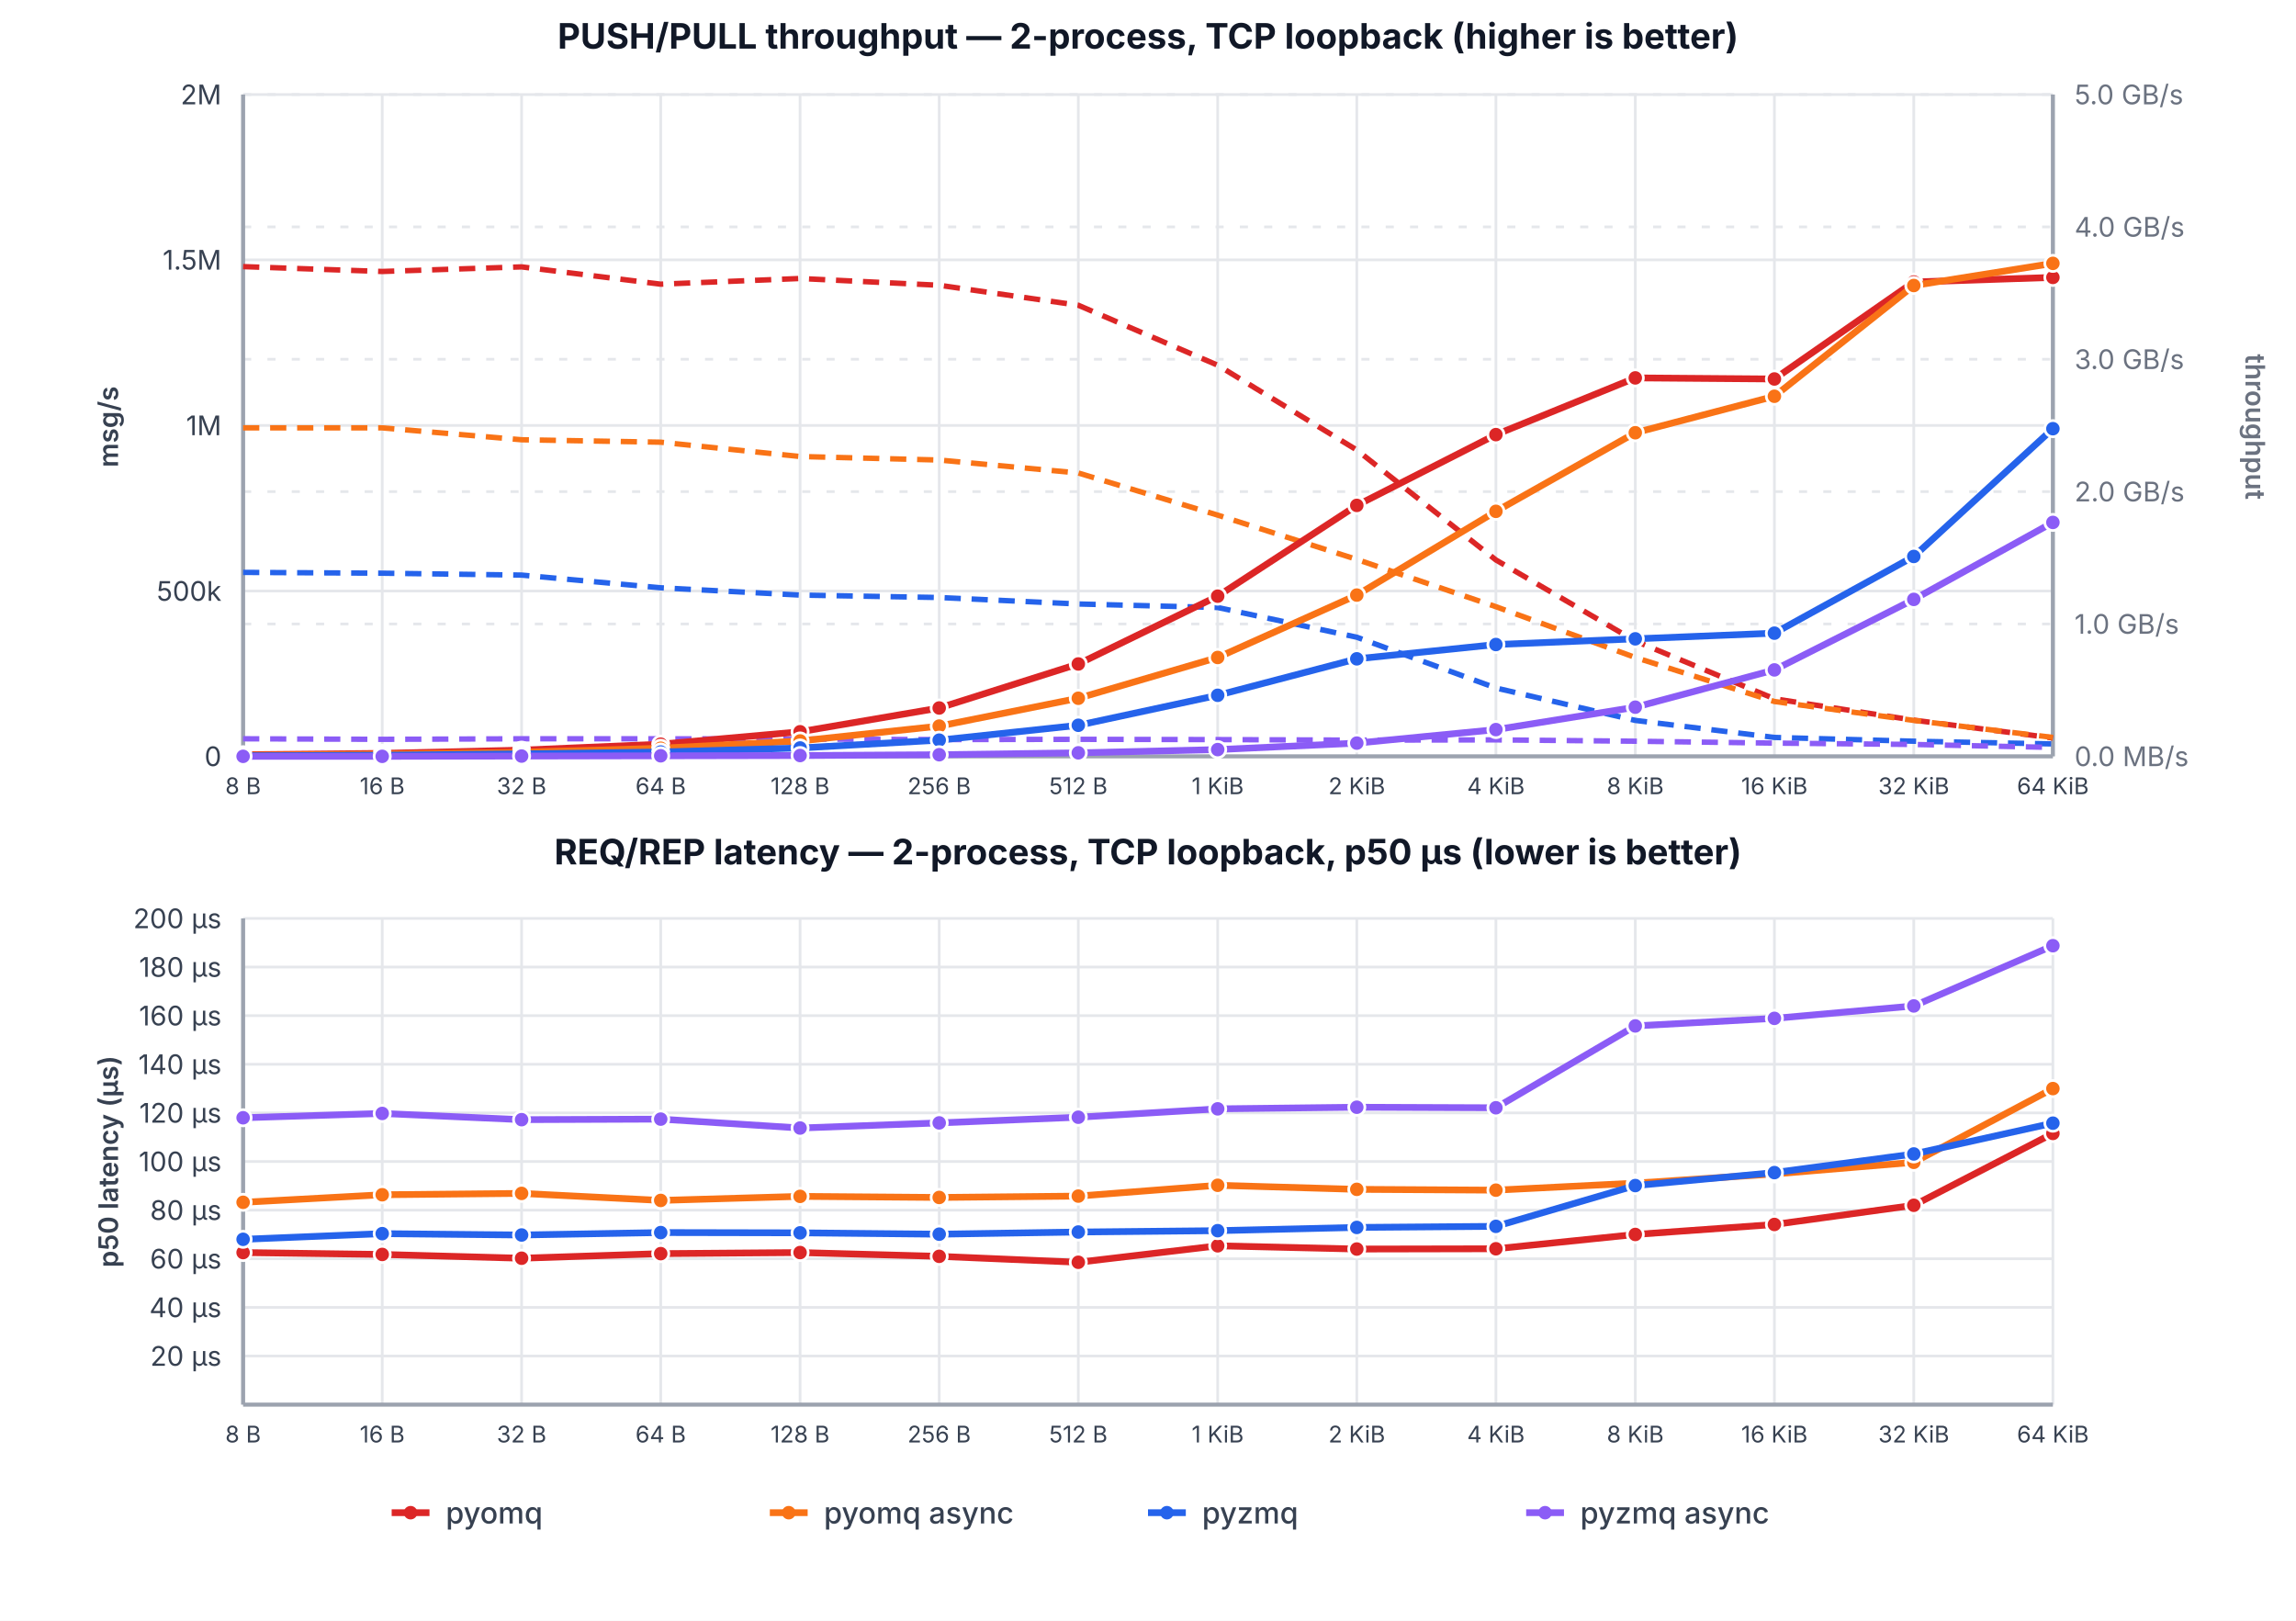
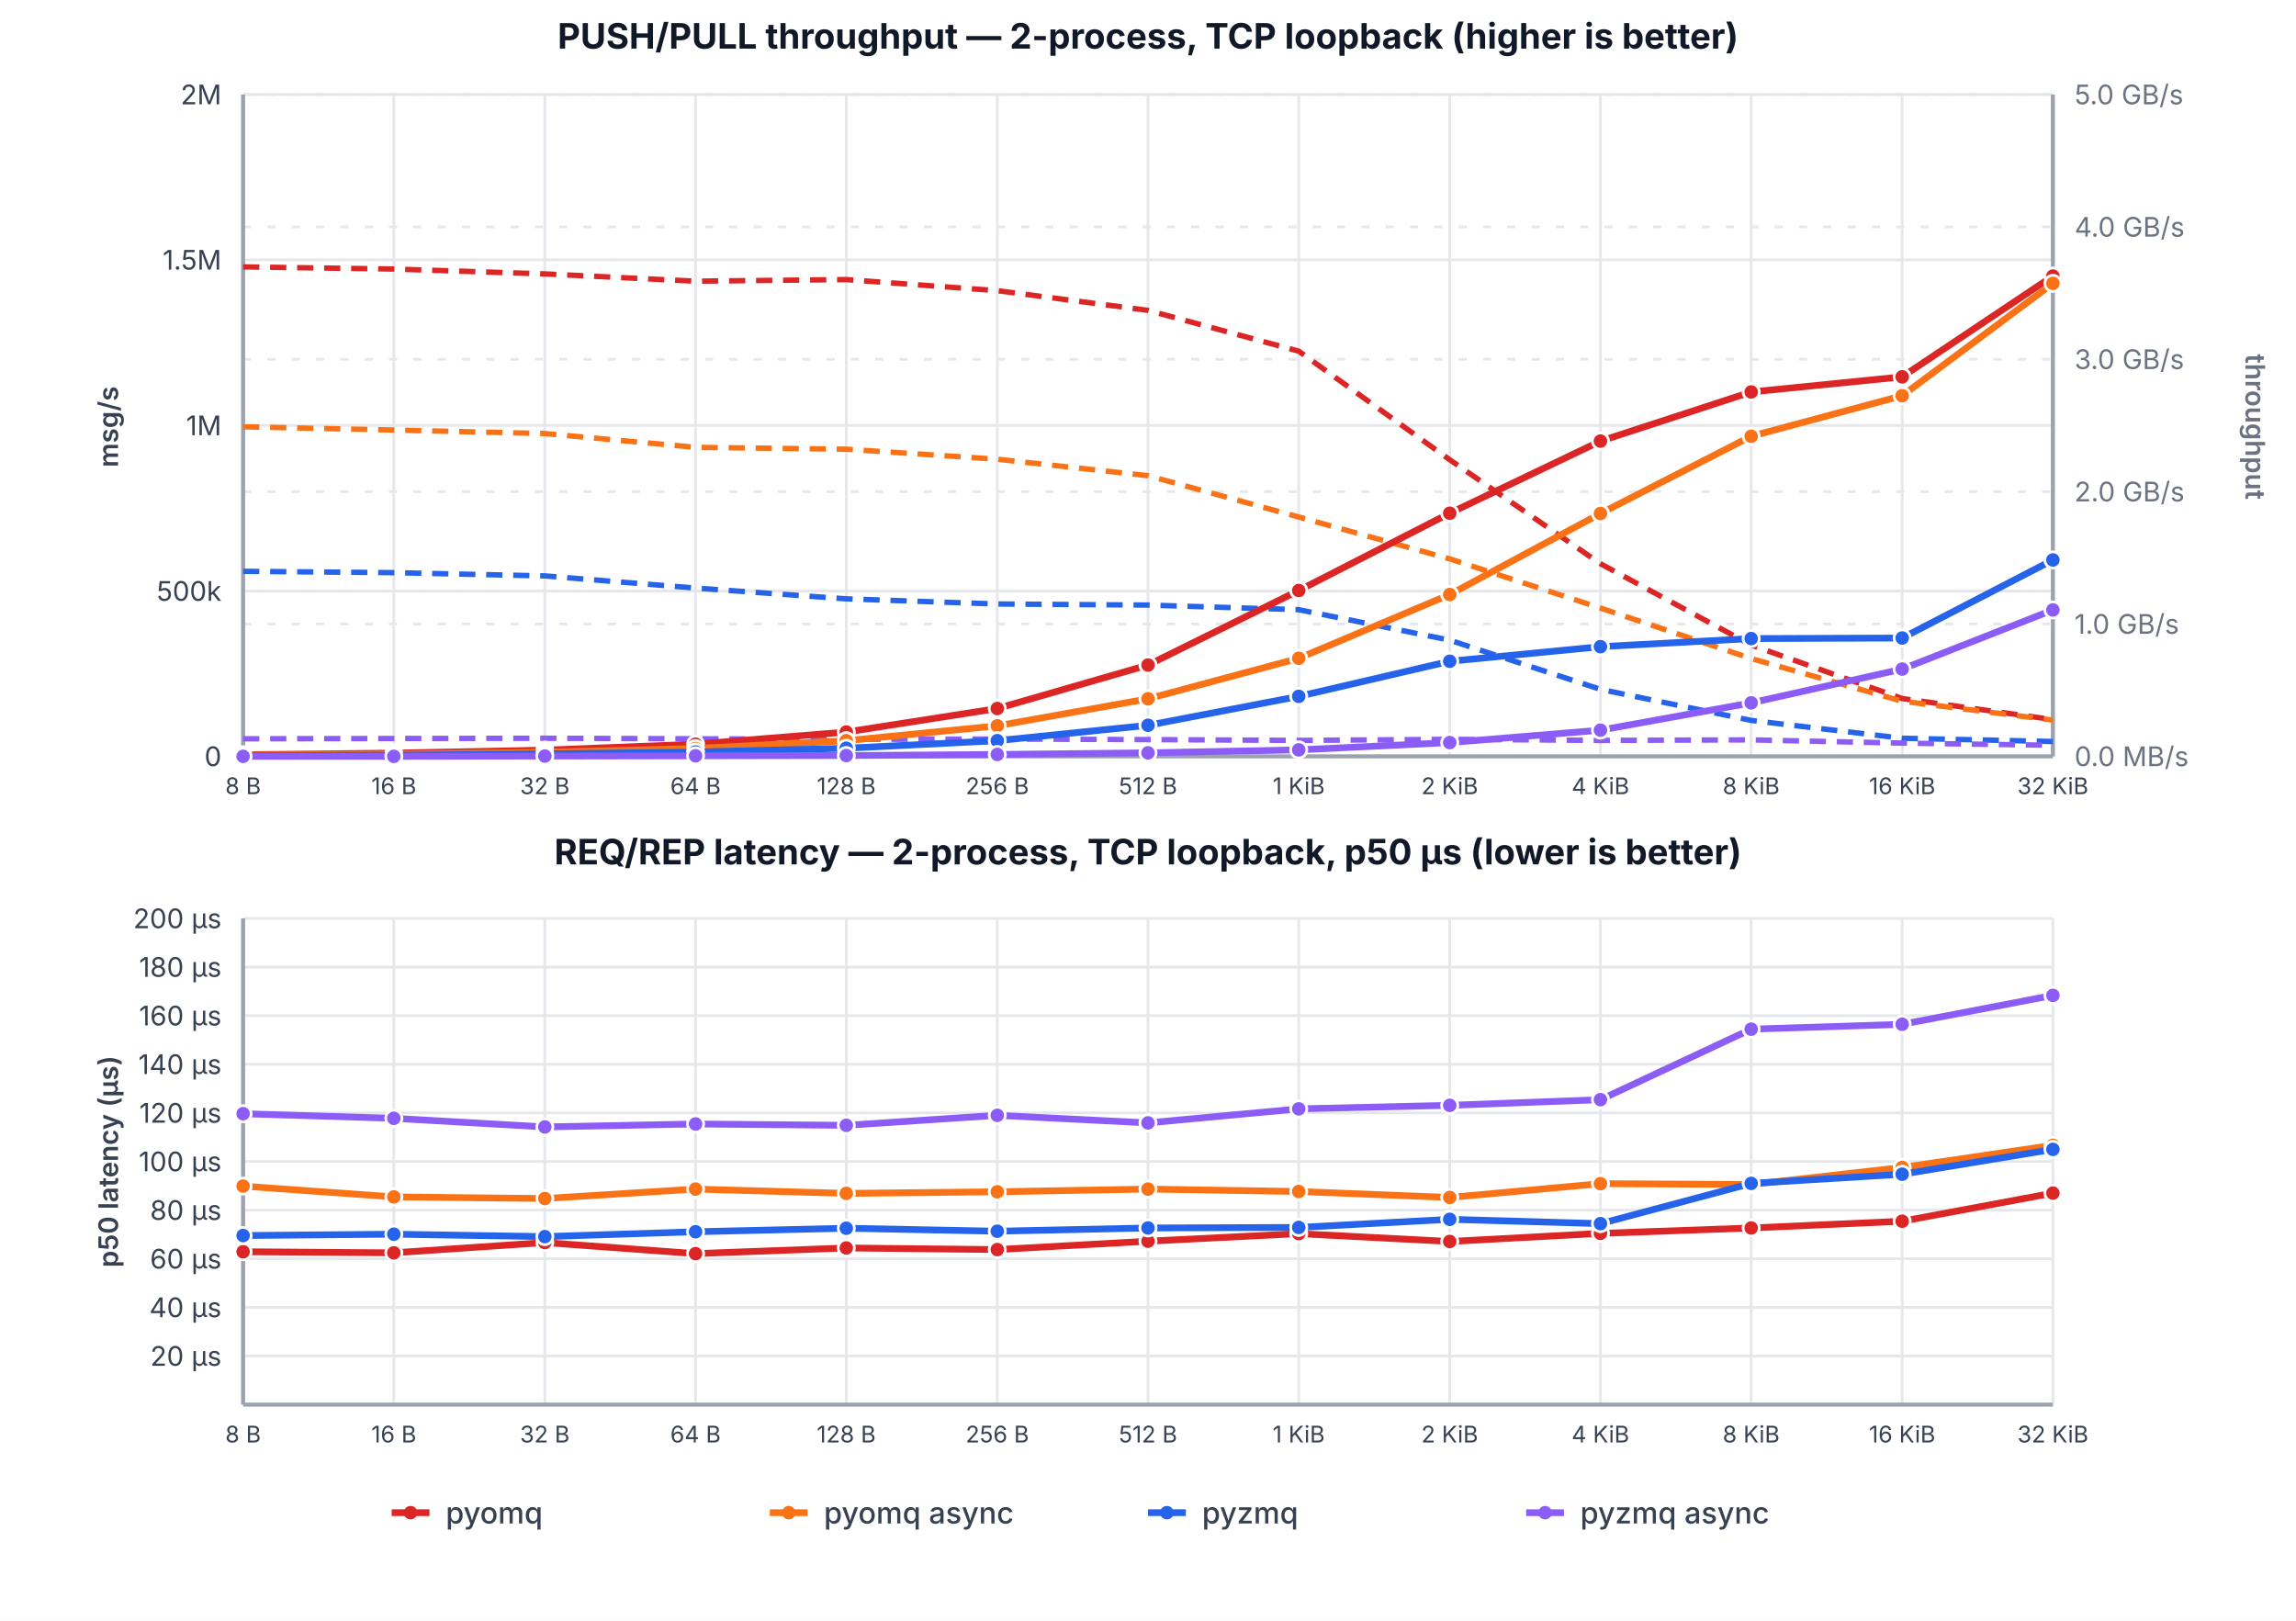
<svg xmlns="http://www.w3.org/2000/svg" viewBox="0 0 850 600" font-family="system-ui, -apple-system, sans-serif">
  <rect width="850" height="600" fill="white" />
  <text x="425.0" y="18" text-anchor="middle" fill="#111827" font-size="13" font-weight="700">PUSH/PULL throughput — 2-process, TCP loopback (higher is better)</text>
  <line x1="90" y1="280.0" x2="760" y2="280.0" stroke="#e5e7eb" stroke-width="1" />
  <text x="82" y="280.0" text-anchor="end" dominant-baseline="middle" fill="#374151" font-size="10">0</text>
  <line x1="90" y1="218.8" x2="760" y2="218.8" stroke="#e5e7eb" stroke-width="1" />
  <text x="82" y="218.8" text-anchor="end" dominant-baseline="middle" fill="#374151" font-size="10">500k</text>
  <line x1="90" y1="157.5" x2="760" y2="157.5" stroke="#e5e7eb" stroke-width="1" />
  <text x="82" y="157.5" text-anchor="end" dominant-baseline="middle" fill="#374151" font-size="10">1M</text>
  <line x1="90" y1="96.2" x2="760" y2="96.2" stroke="#e5e7eb" stroke-width="1" />
  <text x="82" y="96.2" text-anchor="end" dominant-baseline="middle" fill="#374151" font-size="10">1.5M</text>
  <line x1="90" y1="35.0" x2="760" y2="35.0" stroke="#e5e7eb" stroke-width="1" />
  <text x="82" y="35.0" text-anchor="end" dominant-baseline="middle" fill="#374151" font-size="10">2M</text>
  <line x1="90" y1="280.0" x2="760" y2="280.0" stroke="#e5e7eb" stroke-width="1" stroke-dasharray="3,6" />
  <text x="768" y="280.0" text-anchor="start" dominant-baseline="middle" fill="#6b7280" font-size="10">0.0 MB/s</text>
  <line x1="90" y1="231.0" x2="760" y2="231.0" stroke="#e5e7eb" stroke-width="1" stroke-dasharray="3,6" />
  <text x="768" y="231.0" text-anchor="start" dominant-baseline="middle" fill="#6b7280" font-size="10">1.0 GB/s</text>
  <line x1="90" y1="182.0" x2="760" y2="182.0" stroke="#e5e7eb" stroke-width="1" stroke-dasharray="3,6" />
  <text x="768" y="182.0" text-anchor="start" dominant-baseline="middle" fill="#6b7280" font-size="10">2.0 GB/s</text>
  <line x1="90" y1="133.0" x2="760" y2="133.0" stroke="#e5e7eb" stroke-width="1" stroke-dasharray="3,6" />
  <text x="768" y="133.0" text-anchor="start" dominant-baseline="middle" fill="#6b7280" font-size="10">3.0 GB/s</text>
  <line x1="90" y1="84.0" x2="760" y2="84.0" stroke="#e5e7eb" stroke-width="1" stroke-dasharray="3,6" />
  <text x="768" y="84.0" text-anchor="start" dominant-baseline="middle" fill="#6b7280" font-size="10">4.0 GB/s</text>
  <line x1="90" y1="35.0" x2="760" y2="35.0" stroke="#e5e7eb" stroke-width="1" stroke-dasharray="3,6" />
  <text x="768" y="35.0" text-anchor="start" dominant-baseline="middle" fill="#6b7280" font-size="10">5.0 GB/s</text>
  <line x1="90.0" y1="35" x2="90.0" y2="280" stroke="#e5e7eb" stroke-width="1" />
-   <line x1="141.5" y1="35" x2="141.5" y2="280" stroke="#e5e7eb" stroke-width="1" />
-   <line x1="193.1" y1="35" x2="193.1" y2="280" stroke="#e5e7eb" stroke-width="1" />
-   <line x1="244.6" y1="35" x2="244.6" y2="280" stroke="#e5e7eb" stroke-width="1" />
-   <line x1="296.2" y1="35" x2="296.2" y2="280" stroke="#e5e7eb" stroke-width="1" />
-   <line x1="347.7" y1="35" x2="347.7" y2="280" stroke="#e5e7eb" stroke-width="1" />
-   <line x1="399.2" y1="35" x2="399.2" y2="280" stroke="#e5e7eb" stroke-width="1" />
-   <line x1="450.8" y1="35" x2="450.8" y2="280" stroke="#e5e7eb" stroke-width="1" />
-   <line x1="502.3" y1="35" x2="502.3" y2="280" stroke="#e5e7eb" stroke-width="1" />
-   <line x1="553.8" y1="35" x2="553.8" y2="280" stroke="#e5e7eb" stroke-width="1" />
-   <line x1="605.4" y1="35" x2="605.4" y2="280" stroke="#e5e7eb" stroke-width="1" />
-   <line x1="656.9" y1="35" x2="656.9" y2="280" stroke="#e5e7eb" stroke-width="1" />
-   <line x1="708.5" y1="35" x2="708.5" y2="280" stroke="#e5e7eb" stroke-width="1" />
+   <line x1="145.8" y1="35" x2="145.8" y2="280" stroke="#e5e7eb" stroke-width="1" />
+   <line x1="201.7" y1="35" x2="201.7" y2="280" stroke="#e5e7eb" stroke-width="1" />
+   <line x1="257.5" y1="35" x2="257.5" y2="280" stroke="#e5e7eb" stroke-width="1" />
+   <line x1="313.3" y1="35" x2="313.3" y2="280" stroke="#e5e7eb" stroke-width="1" />
+   <line x1="369.2" y1="35" x2="369.2" y2="280" stroke="#e5e7eb" stroke-width="1" />
+   <line x1="425.0" y1="35" x2="425.0" y2="280" stroke="#e5e7eb" stroke-width="1" />
+   <line x1="480.8" y1="35" x2="480.8" y2="280" stroke="#e5e7eb" stroke-width="1" />
+   <line x1="536.7" y1="35" x2="536.7" y2="280" stroke="#e5e7eb" stroke-width="1" />
+   <line x1="592.5" y1="35" x2="592.5" y2="280" stroke="#e5e7eb" stroke-width="1" />
+   <line x1="648.3" y1="35" x2="648.3" y2="280" stroke="#e5e7eb" stroke-width="1" />
+   <line x1="704.2" y1="35" x2="704.2" y2="280" stroke="#e5e7eb" stroke-width="1" />
  <line x1="760.0" y1="35" x2="760.0" y2="280" stroke="#e5e7eb" stroke-width="1" />
  <line x1="90" y1="35" x2="90" y2="280" stroke="#9ca3af" stroke-width="1.5" />
  <line x1="760" y1="35" x2="760" y2="280" stroke="#9ca3af" stroke-width="1.5" />
  <line x1="90" y1="280" x2="760" y2="280" stroke="#9ca3af" stroke-width="1.5" />
  <text x="40" y="158" text-anchor="middle" dominant-baseline="middle" fill="#374151" font-size="10" font-weight="600" transform="rotate(-90,40,158)">msg/s</text>
  <text x="835" y="158" text-anchor="middle" dominant-baseline="middle" fill="#6b7280" font-size="10" font-weight="600" transform="rotate(90,835,158)">throughput</text>
-   <polyline points="90.0,98.7 141.5,100.5 193.1,98.8 244.6,105.2 296.2,103.1 347.7,105.6 399.2,113.0 450.8,135.2 502.3,166.6 553.8,207.3 605.4,237.3 656.9,258.7 708.5,266.6 760.0,273.2" fill="none" stroke="#dc2626" stroke-width="2" stroke-dasharray="6,4" />
-   <polyline points="90.0,158.4 141.5,158.4 193.1,162.8 244.6,163.7 296.2,169.0 347.7,170.3 399.2,175.1 450.8,190.7 502.3,207.1 553.8,224.6 605.4,243.4 656.9,259.7 708.5,266.7 760.0,273.0" fill="none" stroke="#f97316" stroke-width="2" stroke-dasharray="6,4" />
-   <polyline points="90.0,211.9 141.5,212.2 193.1,212.9 244.6,217.6 296.2,220.3 347.7,221.2 399.2,223.6 450.8,224.9 502.3,235.9 553.8,254.7 605.4,266.7 656.9,273.0 708.5,274.4 760.0,275.4" fill="none" stroke="#2563eb" stroke-width="2" stroke-dasharray="6,4" />
-   <polyline points="90.0,273.5 141.5,273.7 193.1,273.5 244.6,273.5 296.2,273.6 347.7,273.8 399.2,273.7 450.8,273.8 502.3,274.0 553.8,273.9 605.4,274.4 656.9,275.1 708.5,275.6 760.0,276.7" fill="none" stroke="#8b5cf6" stroke-width="2" stroke-dasharray="6,4" />
-   <polyline points="90.0,279.4 141.5,278.9 193.1,277.7 244.6,275.5 296.2,270.9 347.7,262.1 399.2,245.8 450.8,220.7 502.3,187.1 553.8,160.9 605.4,139.9 656.9,140.3 708.5,104.4 760.0,102.7" fill="none" stroke="#dc2626" stroke-width="2.5" stroke-linecap="round" stroke-linejoin="round" />
+   <polyline points="90.0,98.8 145.8,99.6 201.7,101.4 257.5,104.1 313.3,103.5 369.2,107.6 425.0,114.9 480.8,130.0 536.7,170.2 592.5,208.7 648.3,238.8 704.2,258.6 760.0,266.4" fill="none" stroke="#dc2626" stroke-width="2" stroke-dasharray="6,4" />
+   <polyline points="90.0,158.0 145.8,159.2 201.7,160.5 257.5,165.6 313.3,166.3 369.2,170.0 425.0,176.1 480.8,191.4 536.7,206.9 592.5,225.1 648.3,243.8 704.2,259.6 760.0,266.6" fill="none" stroke="#f97316" stroke-width="2" stroke-dasharray="6,4" />
+   <polyline points="90.0,211.5 145.8,212.0 201.7,213.2 257.5,217.7 313.3,221.7 369.2,223.6 425.0,224.0 480.8,225.7 536.7,237.0 592.5,255.2 648.3,266.7 704.2,273.3 760.0,274.5" fill="none" stroke="#2563eb" stroke-width="2" stroke-dasharray="6,4" />
+   <polyline points="90.0,273.5 145.8,273.4 201.7,273.3 257.5,273.5 313.3,273.7 369.2,273.6 425.0,273.8 480.8,274.1 536.7,273.7 592.5,274.1 648.3,273.9 704.2,275.1 760.0,275.9" fill="none" stroke="#8b5cf6" stroke-width="2" stroke-dasharray="6,4" />
+   <polyline points="90.0,279.4 145.8,278.8 201.7,277.7 257.5,275.5 313.3,271.0 369.2,262.3 425.0,246.2 480.8,218.6 536.7,190.0 592.5,163.3 648.3,145.1 704.2,139.5 760.0,102.2" fill="none" stroke="#dc2626" stroke-width="2.5" stroke-linecap="round" stroke-linejoin="round" />
  <circle cx="90.0" cy="279.4" r="3" fill="#dc2626" stroke="white" stroke-width="1" />
-   <circle cx="141.5" cy="278.9" r="3" fill="#dc2626" stroke="white" stroke-width="1" />
-   <circle cx="193.1" cy="277.7" r="3" fill="#dc2626" stroke="white" stroke-width="1" />
-   <circle cx="244.6" cy="275.5" r="3" fill="#dc2626" stroke="white" stroke-width="1" />
-   <circle cx="296.2" cy="270.9" r="3" fill="#dc2626" stroke="white" stroke-width="1" />
-   <circle cx="347.7" cy="262.1" r="3" fill="#dc2626" stroke="white" stroke-width="1" />
-   <circle cx="399.2" cy="245.8" r="3" fill="#dc2626" stroke="white" stroke-width="1" />
-   <circle cx="450.8" cy="220.7" r="3" fill="#dc2626" stroke="white" stroke-width="1" />
-   <circle cx="502.3" cy="187.1" r="3" fill="#dc2626" stroke="white" stroke-width="1" />
-   <circle cx="553.8" cy="160.9" r="3" fill="#dc2626" stroke="white" stroke-width="1" />
-   <circle cx="605.4" cy="139.9" r="3" fill="#dc2626" stroke="white" stroke-width="1" />
-   <circle cx="656.9" cy="140.3" r="3" fill="#dc2626" stroke="white" stroke-width="1" />
-   <circle cx="708.5" cy="104.4" r="3" fill="#dc2626" stroke="white" stroke-width="1" />
-   <circle cx="760.0" cy="102.7" r="3" fill="#dc2626" stroke="white" stroke-width="1" />
-   <polyline points="90.0,279.6 141.5,279.2 193.1,278.5 244.6,277.0 296.2,274.3 347.7,268.8 399.2,258.5 450.8,243.4 502.3,220.3 553.8,189.3 605.4,160.2 656.9,146.7 708.5,105.7 760.0,97.5" fill="none" stroke="#f97316" stroke-width="2.5" stroke-linecap="round" stroke-linejoin="round" />
+   <circle cx="145.8" cy="278.8" r="3" fill="#dc2626" stroke="white" stroke-width="1" />
+   <circle cx="201.7" cy="277.7" r="3" fill="#dc2626" stroke="white" stroke-width="1" />
+   <circle cx="257.5" cy="275.5" r="3" fill="#dc2626" stroke="white" stroke-width="1" />
+   <circle cx="313.3" cy="271.0" r="3" fill="#dc2626" stroke="white" stroke-width="1" />
+   <circle cx="369.2" cy="262.3" r="3" fill="#dc2626" stroke="white" stroke-width="1" />
+   <circle cx="425.0" cy="246.2" r="3" fill="#dc2626" stroke="white" stroke-width="1" />
+   <circle cx="480.8" cy="218.6" r="3" fill="#dc2626" stroke="white" stroke-width="1" />
+   <circle cx="536.7" cy="190.0" r="3" fill="#dc2626" stroke="white" stroke-width="1" />
+   <circle cx="592.5" cy="163.3" r="3" fill="#dc2626" stroke="white" stroke-width="1" />
+   <circle cx="648.3" cy="145.1" r="3" fill="#dc2626" stroke="white" stroke-width="1" />
+   <circle cx="704.2" cy="139.5" r="3" fill="#dc2626" stroke="white" stroke-width="1" />
+   <circle cx="760.0" cy="102.2" r="3" fill="#dc2626" stroke="white" stroke-width="1" />
+   <polyline points="90.0,279.6 145.8,279.2 201.7,278.5 257.5,277.1 313.3,274.2 369.2,268.7 425.0,258.7 480.8,243.7 536.7,220.1 592.5,190.1 648.3,161.5 704.2,146.5 760.0,104.9" fill="none" stroke="#f97316" stroke-width="2.5" stroke-linecap="round" stroke-linejoin="round" />
  <circle cx="90.0" cy="279.6" r="3" fill="#f97316" stroke="white" stroke-width="1" />
-   <circle cx="141.5" cy="279.2" r="3" fill="#f97316" stroke="white" stroke-width="1" />
-   <circle cx="193.1" cy="278.5" r="3" fill="#f97316" stroke="white" stroke-width="1" />
-   <circle cx="244.6" cy="277.0" r="3" fill="#f97316" stroke="white" stroke-width="1" />
-   <circle cx="296.2" cy="274.3" r="3" fill="#f97316" stroke="white" stroke-width="1" />
-   <circle cx="347.7" cy="268.8" r="3" fill="#f97316" stroke="white" stroke-width="1" />
-   <circle cx="399.2" cy="258.5" r="3" fill="#f97316" stroke="white" stroke-width="1" />
-   <circle cx="450.8" cy="243.4" r="3" fill="#f97316" stroke="white" stroke-width="1" />
-   <circle cx="502.3" cy="220.3" r="3" fill="#f97316" stroke="white" stroke-width="1" />
-   <circle cx="553.8" cy="189.3" r="3" fill="#f97316" stroke="white" stroke-width="1" />
-   <circle cx="605.4" cy="160.2" r="3" fill="#f97316" stroke="white" stroke-width="1" />
-   <circle cx="656.9" cy="146.7" r="3" fill="#f97316" stroke="white" stroke-width="1" />
-   <circle cx="708.5" cy="105.7" r="3" fill="#f97316" stroke="white" stroke-width="1" />
-   <circle cx="760.0" cy="97.5" r="3" fill="#f97316" stroke="white" stroke-width="1" />
-   <polyline points="90.0,279.8 141.5,279.6 193.1,279.1 244.6,278.4 296.2,276.9 347.7,274.0 399.2,268.5 450.8,257.4 502.3,243.9 553.8,238.6 605.4,236.5 656.9,234.4 708.5,206.0 760.0,158.7" fill="none" stroke="#2563eb" stroke-width="2.5" stroke-linecap="round" stroke-linejoin="round" />
+   <circle cx="145.8" cy="279.2" r="3" fill="#f97316" stroke="white" stroke-width="1" />
+   <circle cx="201.7" cy="278.5" r="3" fill="#f97316" stroke="white" stroke-width="1" />
+   <circle cx="257.5" cy="277.1" r="3" fill="#f97316" stroke="white" stroke-width="1" />
+   <circle cx="313.3" cy="274.2" r="3" fill="#f97316" stroke="white" stroke-width="1" />
+   <circle cx="369.2" cy="268.7" r="3" fill="#f97316" stroke="white" stroke-width="1" />
+   <circle cx="425.0" cy="258.7" r="3" fill="#f97316" stroke="white" stroke-width="1" />
+   <circle cx="480.8" cy="243.7" r="3" fill="#f97316" stroke="white" stroke-width="1" />
+   <circle cx="536.7" cy="220.1" r="3" fill="#f97316" stroke="white" stroke-width="1" />
+   <circle cx="592.5" cy="190.1" r="3" fill="#f97316" stroke="white" stroke-width="1" />
+   <circle cx="648.3" cy="161.5" r="3" fill="#f97316" stroke="white" stroke-width="1" />
+   <circle cx="704.2" cy="146.5" r="3" fill="#f97316" stroke="white" stroke-width="1" />
+   <circle cx="760.0" cy="104.9" r="3" fill="#f97316" stroke="white" stroke-width="1" />
+   <polyline points="90.0,279.8 145.8,279.6 201.7,279.1 257.5,278.4 313.3,277.0 369.2,274.2 425.0,268.5 480.8,257.8 536.7,244.8 592.5,239.4 648.3,236.4 704.2,236.2 760.0,207.3" fill="none" stroke="#2563eb" stroke-width="2.5" stroke-linecap="round" stroke-linejoin="round" />
  <circle cx="90.0" cy="279.8" r="3" fill="#2563eb" stroke="white" stroke-width="1" />
-   <circle cx="141.5" cy="279.6" r="3" fill="#2563eb" stroke="white" stroke-width="1" />
-   <circle cx="193.1" cy="279.1" r="3" fill="#2563eb" stroke="white" stroke-width="1" />
-   <circle cx="244.6" cy="278.4" r="3" fill="#2563eb" stroke="white" stroke-width="1" />
-   <circle cx="296.2" cy="276.9" r="3" fill="#2563eb" stroke="white" stroke-width="1" />
-   <circle cx="347.7" cy="274.0" r="3" fill="#2563eb" stroke="white" stroke-width="1" />
-   <circle cx="399.2" cy="268.5" r="3" fill="#2563eb" stroke="white" stroke-width="1" />
-   <circle cx="450.8" cy="257.4" r="3" fill="#2563eb" stroke="white" stroke-width="1" />
-   <circle cx="502.3" cy="243.9" r="3" fill="#2563eb" stroke="white" stroke-width="1" />
-   <circle cx="553.8" cy="238.6" r="3" fill="#2563eb" stroke="white" stroke-width="1" />
-   <circle cx="605.4" cy="236.5" r="3" fill="#2563eb" stroke="white" stroke-width="1" />
-   <circle cx="656.9" cy="234.4" r="3" fill="#2563eb" stroke="white" stroke-width="1" />
-   <circle cx="708.5" cy="206.0" r="3" fill="#2563eb" stroke="white" stroke-width="1" />
-   <circle cx="760.0" cy="158.7" r="3" fill="#2563eb" stroke="white" stroke-width="1" />
-   <polyline points="90.0,280.0 141.5,280.0 193.1,279.9 244.6,279.8 296.2,279.7 347.7,279.4 399.2,278.7 450.8,277.5 502.3,275.1 553.8,270.1 605.4,261.8 656.9,248.0 708.5,221.9 760.0,193.4" fill="none" stroke="#8b5cf6" stroke-width="2.5" stroke-linecap="round" stroke-linejoin="round" />
+   <circle cx="145.8" cy="279.6" r="3" fill="#2563eb" stroke="white" stroke-width="1" />
+   <circle cx="201.7" cy="279.1" r="3" fill="#2563eb" stroke="white" stroke-width="1" />
+   <circle cx="257.5" cy="278.4" r="3" fill="#2563eb" stroke="white" stroke-width="1" />
+   <circle cx="313.3" cy="277.0" r="3" fill="#2563eb" stroke="white" stroke-width="1" />
+   <circle cx="369.2" cy="274.2" r="3" fill="#2563eb" stroke="white" stroke-width="1" />
+   <circle cx="425.0" cy="268.5" r="3" fill="#2563eb" stroke="white" stroke-width="1" />
+   <circle cx="480.8" cy="257.8" r="3" fill="#2563eb" stroke="white" stroke-width="1" />
+   <circle cx="536.7" cy="244.8" r="3" fill="#2563eb" stroke="white" stroke-width="1" />
+   <circle cx="592.5" cy="239.4" r="3" fill="#2563eb" stroke="white" stroke-width="1" />
+   <circle cx="648.3" cy="236.4" r="3" fill="#2563eb" stroke="white" stroke-width="1" />
+   <circle cx="704.2" cy="236.2" r="3" fill="#2563eb" stroke="white" stroke-width="1" />
+   <circle cx="760.0" cy="207.3" r="3" fill="#2563eb" stroke="white" stroke-width="1" />
+   <polyline points="90.0,280.0 145.8,280.0 201.7,279.9 257.5,279.8 313.3,279.7 369.2,279.3 425.0,278.7 480.8,277.6 536.7,274.9 592.5,270.3 648.3,260.2 704.2,247.7 760.0,225.8" fill="none" stroke="#8b5cf6" stroke-width="2.5" stroke-linecap="round" stroke-linejoin="round" />
  <circle cx="90.0" cy="280.0" r="3" fill="#8b5cf6" stroke="white" stroke-width="1" />
-   <circle cx="141.5" cy="280.0" r="3" fill="#8b5cf6" stroke="white" stroke-width="1" />
-   <circle cx="193.1" cy="279.9" r="3" fill="#8b5cf6" stroke="white" stroke-width="1" />
-   <circle cx="244.6" cy="279.8" r="3" fill="#8b5cf6" stroke="white" stroke-width="1" />
-   <circle cx="296.2" cy="279.7" r="3" fill="#8b5cf6" stroke="white" stroke-width="1" />
-   <circle cx="347.7" cy="279.4" r="3" fill="#8b5cf6" stroke="white" stroke-width="1" />
-   <circle cx="399.2" cy="278.7" r="3" fill="#8b5cf6" stroke="white" stroke-width="1" />
-   <circle cx="450.8" cy="277.5" r="3" fill="#8b5cf6" stroke="white" stroke-width="1" />
-   <circle cx="502.3" cy="275.1" r="3" fill="#8b5cf6" stroke="white" stroke-width="1" />
-   <circle cx="553.8" cy="270.1" r="3" fill="#8b5cf6" stroke="white" stroke-width="1" />
-   <circle cx="605.4" cy="261.8" r="3" fill="#8b5cf6" stroke="white" stroke-width="1" />
-   <circle cx="656.9" cy="248.0" r="3" fill="#8b5cf6" stroke="white" stroke-width="1" />
-   <circle cx="708.5" cy="221.9" r="3" fill="#8b5cf6" stroke="white" stroke-width="1" />
-   <circle cx="760.0" cy="193.4" r="3" fill="#8b5cf6" stroke="white" stroke-width="1" />
+   <circle cx="145.8" cy="280.0" r="3" fill="#8b5cf6" stroke="white" stroke-width="1" />
+   <circle cx="201.7" cy="279.9" r="3" fill="#8b5cf6" stroke="white" stroke-width="1" />
+   <circle cx="257.5" cy="279.8" r="3" fill="#8b5cf6" stroke="white" stroke-width="1" />
+   <circle cx="313.3" cy="279.7" r="3" fill="#8b5cf6" stroke="white" stroke-width="1" />
+   <circle cx="369.2" cy="279.3" r="3" fill="#8b5cf6" stroke="white" stroke-width="1" />
+   <circle cx="425.0" cy="278.7" r="3" fill="#8b5cf6" stroke="white" stroke-width="1" />
+   <circle cx="480.8" cy="277.6" r="3" fill="#8b5cf6" stroke="white" stroke-width="1" />
+   <circle cx="536.7" cy="274.9" r="3" fill="#8b5cf6" stroke="white" stroke-width="1" />
+   <circle cx="592.5" cy="270.3" r="3" fill="#8b5cf6" stroke="white" stroke-width="1" />
+   <circle cx="648.3" cy="260.2" r="3" fill="#8b5cf6" stroke="white" stroke-width="1" />
+   <circle cx="704.2" cy="247.7" r="3" fill="#8b5cf6" stroke="white" stroke-width="1" />
+   <circle cx="760.0" cy="225.8" r="3" fill="#8b5cf6" stroke="white" stroke-width="1" />
  <text x="90.0" y="294" text-anchor="middle" fill="#374151" font-size="8.5">8 B</text>
-   <text x="141.5" y="294" text-anchor="middle" fill="#374151" font-size="8.5">16 B</text>
-   <text x="193.1" y="294" text-anchor="middle" fill="#374151" font-size="8.5">32 B</text>
-   <text x="244.6" y="294" text-anchor="middle" fill="#374151" font-size="8.5">64 B</text>
-   <text x="296.2" y="294" text-anchor="middle" fill="#374151" font-size="8.5">128 B</text>
-   <text x="347.7" y="294" text-anchor="middle" fill="#374151" font-size="8.5">256 B</text>
-   <text x="399.2" y="294" text-anchor="middle" fill="#374151" font-size="8.5">512 B</text>
-   <text x="450.8" y="294" text-anchor="middle" fill="#374151" font-size="8.5">1 KiB</text>
-   <text x="502.3" y="294" text-anchor="middle" fill="#374151" font-size="8.5">2 KiB</text>
-   <text x="553.8" y="294" text-anchor="middle" fill="#374151" font-size="8.5">4 KiB</text>
-   <text x="605.4" y="294" text-anchor="middle" fill="#374151" font-size="8.5">8 KiB</text>
-   <text x="656.9" y="294" text-anchor="middle" fill="#374151" font-size="8.5">16 KiB</text>
-   <text x="708.5" y="294" text-anchor="middle" fill="#374151" font-size="8.5">32 KiB</text>
-   <text x="760.0" y="294" text-anchor="middle" fill="#374151" font-size="8.5">64 KiB</text>
+   <text x="145.8" y="294" text-anchor="middle" fill="#374151" font-size="8.5">16 B</text>
+   <text x="201.7" y="294" text-anchor="middle" fill="#374151" font-size="8.5">32 B</text>
+   <text x="257.5" y="294" text-anchor="middle" fill="#374151" font-size="8.5">64 B</text>
+   <text x="313.3" y="294" text-anchor="middle" fill="#374151" font-size="8.5">128 B</text>
+   <text x="369.2" y="294" text-anchor="middle" fill="#374151" font-size="8.5">256 B</text>
+   <text x="425.0" y="294" text-anchor="middle" fill="#374151" font-size="8.5">512 B</text>
+   <text x="480.8" y="294" text-anchor="middle" fill="#374151" font-size="8.5">1 KiB</text>
+   <text x="536.7" y="294" text-anchor="middle" fill="#374151" font-size="8.5">2 KiB</text>
+   <text x="592.5" y="294" text-anchor="middle" fill="#374151" font-size="8.5">4 KiB</text>
+   <text x="648.3" y="294" text-anchor="middle" fill="#374151" font-size="8.5">8 KiB</text>
+   <text x="704.2" y="294" text-anchor="middle" fill="#374151" font-size="8.5">16 KiB</text>
+   <text x="760.0" y="294" text-anchor="middle" fill="#374151" font-size="8.5">32 KiB</text>
  <text x="425.0" y="320" text-anchor="middle" fill="#111827" font-size="13" font-weight="700">REQ/REP latency — 2-process, TCP loopback, p50 µs (lower is better)</text>
  <line x1="90" y1="502.0" x2="760" y2="502.0" stroke="#e5e7eb" stroke-width="1" />
  <text x="82" y="502.0" text-anchor="end" dominant-baseline="middle" fill="#374151" font-size="10">20 µs</text>
  <line x1="90" y1="484.0" x2="760" y2="484.0" stroke="#e5e7eb" stroke-width="1" />
  <text x="82" y="484.0" text-anchor="end" dominant-baseline="middle" fill="#374151" font-size="10">40 µs</text>
  <line x1="90" y1="466.0" x2="760" y2="466.0" stroke="#e5e7eb" stroke-width="1" />
  <text x="82" y="466.0" text-anchor="end" dominant-baseline="middle" fill="#374151" font-size="10">60 µs</text>
  <line x1="90" y1="448.0" x2="760" y2="448.0" stroke="#e5e7eb" stroke-width="1" />
  <text x="82" y="448.0" text-anchor="end" dominant-baseline="middle" fill="#374151" font-size="10">80 µs</text>
  <line x1="90" y1="430.0" x2="760" y2="430.0" stroke="#e5e7eb" stroke-width="1" />
  <text x="82" y="430.0" text-anchor="end" dominant-baseline="middle" fill="#374151" font-size="10">100 µs</text>
  <line x1="90" y1="412.0" x2="760" y2="412.0" stroke="#e5e7eb" stroke-width="1" />
  <text x="82" y="412.0" text-anchor="end" dominant-baseline="middle" fill="#374151" font-size="10">120 µs</text>
  <line x1="90" y1="394.0" x2="760" y2="394.0" stroke="#e5e7eb" stroke-width="1" />
  <text x="82" y="394.0" text-anchor="end" dominant-baseline="middle" fill="#374151" font-size="10">140 µs</text>
  <line x1="90" y1="376.0" x2="760" y2="376.0" stroke="#e5e7eb" stroke-width="1" />
  <text x="82" y="376.0" text-anchor="end" dominant-baseline="middle" fill="#374151" font-size="10">160 µs</text>
  <line x1="90" y1="358.0" x2="760" y2="358.0" stroke="#e5e7eb" stroke-width="1" />
  <text x="82" y="358.0" text-anchor="end" dominant-baseline="middle" fill="#374151" font-size="10">180 µs</text>
  <line x1="90" y1="340.0" x2="760" y2="340.0" stroke="#e5e7eb" stroke-width="1" />
  <text x="82" y="340.0" text-anchor="end" dominant-baseline="middle" fill="#374151" font-size="10">200 µs</text>
  <line x1="90.0" y1="340" x2="90.0" y2="520" stroke="#e5e7eb" stroke-width="1" />
-   <line x1="141.5" y1="340" x2="141.5" y2="520" stroke="#e5e7eb" stroke-width="1" />
-   <line x1="193.1" y1="340" x2="193.1" y2="520" stroke="#e5e7eb" stroke-width="1" />
-   <line x1="244.6" y1="340" x2="244.6" y2="520" stroke="#e5e7eb" stroke-width="1" />
-   <line x1="296.2" y1="340" x2="296.2" y2="520" stroke="#e5e7eb" stroke-width="1" />
-   <line x1="347.7" y1="340" x2="347.7" y2="520" stroke="#e5e7eb" stroke-width="1" />
-   <line x1="399.2" y1="340" x2="399.2" y2="520" stroke="#e5e7eb" stroke-width="1" />
-   <line x1="450.8" y1="340" x2="450.8" y2="520" stroke="#e5e7eb" stroke-width="1" />
-   <line x1="502.3" y1="340" x2="502.3" y2="520" stroke="#e5e7eb" stroke-width="1" />
-   <line x1="553.8" y1="340" x2="553.8" y2="520" stroke="#e5e7eb" stroke-width="1" />
-   <line x1="605.4" y1="340" x2="605.4" y2="520" stroke="#e5e7eb" stroke-width="1" />
-   <line x1="656.9" y1="340" x2="656.9" y2="520" stroke="#e5e7eb" stroke-width="1" />
-   <line x1="708.5" y1="340" x2="708.5" y2="520" stroke="#e5e7eb" stroke-width="1" />
+   <line x1="145.8" y1="340" x2="145.8" y2="520" stroke="#e5e7eb" stroke-width="1" />
+   <line x1="201.7" y1="340" x2="201.7" y2="520" stroke="#e5e7eb" stroke-width="1" />
+   <line x1="257.5" y1="340" x2="257.5" y2="520" stroke="#e5e7eb" stroke-width="1" />
+   <line x1="313.3" y1="340" x2="313.3" y2="520" stroke="#e5e7eb" stroke-width="1" />
+   <line x1="369.2" y1="340" x2="369.2" y2="520" stroke="#e5e7eb" stroke-width="1" />
+   <line x1="425.0" y1="340" x2="425.0" y2="520" stroke="#e5e7eb" stroke-width="1" />
+   <line x1="480.8" y1="340" x2="480.8" y2="520" stroke="#e5e7eb" stroke-width="1" />
+   <line x1="536.7" y1="340" x2="536.7" y2="520" stroke="#e5e7eb" stroke-width="1" />
+   <line x1="592.5" y1="340" x2="592.5" y2="520" stroke="#e5e7eb" stroke-width="1" />
+   <line x1="648.3" y1="340" x2="648.3" y2="520" stroke="#e5e7eb" stroke-width="1" />
+   <line x1="704.2" y1="340" x2="704.2" y2="520" stroke="#e5e7eb" stroke-width="1" />
  <line x1="760.0" y1="340" x2="760.0" y2="520" stroke="#e5e7eb" stroke-width="1" />
  <line x1="90" y1="340" x2="90" y2="520" stroke="#9ca3af" stroke-width="1.5" />
  <line x1="90" y1="520" x2="760" y2="520" stroke="#9ca3af" stroke-width="1.5" />
  <text x="40" y="430" text-anchor="middle" dominant-baseline="middle" fill="#374151" font-size="10" font-weight="600" transform="rotate(-90,40,430)">p50 latency (µs)</text>
-   <polyline points="90.0,463.7 141.5,464.4 193.1,465.8 244.6,464.1 296.2,463.7 347.7,465.1 399.2,467.3 450.8,461.2 502.3,462.4 553.8,462.3 605.4,457.0 656.9,453.3 708.5,446.2 760.0,419.6" fill="none" stroke="#dc2626" stroke-width="2.5" stroke-linecap="round" stroke-linejoin="round" />
-   <circle cx="90.0" cy="463.7" r="3" fill="#dc2626" stroke="white" stroke-width="1" />
-   <circle cx="141.5" cy="464.4" r="3" fill="#dc2626" stroke="white" stroke-width="1" />
-   <circle cx="193.1" cy="465.8" r="3" fill="#dc2626" stroke="white" stroke-width="1" />
-   <circle cx="244.6" cy="464.1" r="3" fill="#dc2626" stroke="white" stroke-width="1" />
-   <circle cx="296.2" cy="463.7" r="3" fill="#dc2626" stroke="white" stroke-width="1" />
-   <circle cx="347.7" cy="465.1" r="3" fill="#dc2626" stroke="white" stroke-width="1" />
-   <circle cx="399.2" cy="467.3" r="3" fill="#dc2626" stroke="white" stroke-width="1" />
-   <circle cx="450.8" cy="461.2" r="3" fill="#dc2626" stroke="white" stroke-width="1" />
-   <circle cx="502.3" cy="462.4" r="3" fill="#dc2626" stroke="white" stroke-width="1" />
-   <circle cx="553.8" cy="462.3" r="3" fill="#dc2626" stroke="white" stroke-width="1" />
-   <circle cx="605.4" cy="457.0" r="3" fill="#dc2626" stroke="white" stroke-width="1" />
-   <circle cx="656.9" cy="453.3" r="3" fill="#dc2626" stroke="white" stroke-width="1" />
-   <circle cx="708.5" cy="446.2" r="3" fill="#dc2626" stroke="white" stroke-width="1" />
-   <circle cx="760.0" cy="419.6" r="3" fill="#dc2626" stroke="white" stroke-width="1" />
-   <polyline points="90.0,445.1 141.5,442.3 193.1,441.8 244.6,444.4 296.2,442.9 347.7,443.3 399.2,442.8 450.8,438.8 502.3,440.3 553.8,440.6 605.4,438.0 656.9,434.6 708.5,430.3 760.0,403.0" fill="none" stroke="#f97316" stroke-width="2.5" stroke-linecap="round" stroke-linejoin="round" />
-   <circle cx="90.0" cy="445.1" r="3" fill="#f97316" stroke="white" stroke-width="1" />
-   <circle cx="141.5" cy="442.3" r="3" fill="#f97316" stroke="white" stroke-width="1" />
-   <circle cx="193.1" cy="441.8" r="3" fill="#f97316" stroke="white" stroke-width="1" />
-   <circle cx="244.6" cy="444.4" r="3" fill="#f97316" stroke="white" stroke-width="1" />
-   <circle cx="296.2" cy="442.9" r="3" fill="#f97316" stroke="white" stroke-width="1" />
-   <circle cx="347.7" cy="443.3" r="3" fill="#f97316" stroke="white" stroke-width="1" />
-   <circle cx="399.2" cy="442.8" r="3" fill="#f97316" stroke="white" stroke-width="1" />
-   <circle cx="450.8" cy="438.8" r="3" fill="#f97316" stroke="white" stroke-width="1" />
-   <circle cx="502.3" cy="440.3" r="3" fill="#f97316" stroke="white" stroke-width="1" />
-   <circle cx="553.8" cy="440.6" r="3" fill="#f97316" stroke="white" stroke-width="1" />
-   <circle cx="605.4" cy="438.0" r="3" fill="#f97316" stroke="white" stroke-width="1" />
-   <circle cx="656.9" cy="434.6" r="3" fill="#f97316" stroke="white" stroke-width="1" />
-   <circle cx="708.5" cy="430.3" r="3" fill="#f97316" stroke="white" stroke-width="1" />
-   <circle cx="760.0" cy="403.0" r="3" fill="#f97316" stroke="white" stroke-width="1" />
-   <polyline points="90.0,458.8 141.5,456.7 193.1,457.2 244.6,456.3 296.2,456.4 347.7,456.9 399.2,456.1 450.8,455.6 502.3,454.4 553.8,454.0 605.4,438.9 656.9,434.1 708.5,427.2 760.0,415.8" fill="none" stroke="#2563eb" stroke-width="2.5" stroke-linecap="round" stroke-linejoin="round" />
-   <circle cx="90.0" cy="458.8" r="3" fill="#2563eb" stroke="white" stroke-width="1" />
-   <circle cx="141.5" cy="456.7" r="3" fill="#2563eb" stroke="white" stroke-width="1" />
-   <circle cx="193.1" cy="457.2" r="3" fill="#2563eb" stroke="white" stroke-width="1" />
-   <circle cx="244.6" cy="456.3" r="3" fill="#2563eb" stroke="white" stroke-width="1" />
-   <circle cx="296.2" cy="456.4" r="3" fill="#2563eb" stroke="white" stroke-width="1" />
-   <circle cx="347.7" cy="456.9" r="3" fill="#2563eb" stroke="white" stroke-width="1" />
-   <circle cx="399.2" cy="456.1" r="3" fill="#2563eb" stroke="white" stroke-width="1" />
-   <circle cx="450.8" cy="455.6" r="3" fill="#2563eb" stroke="white" stroke-width="1" />
-   <circle cx="502.3" cy="454.4" r="3" fill="#2563eb" stroke="white" stroke-width="1" />
-   <circle cx="553.8" cy="454.0" r="3" fill="#2563eb" stroke="white" stroke-width="1" />
-   <circle cx="605.4" cy="438.9" r="3" fill="#2563eb" stroke="white" stroke-width="1" />
-   <circle cx="656.9" cy="434.1" r="3" fill="#2563eb" stroke="white" stroke-width="1" />
-   <circle cx="708.5" cy="427.2" r="3" fill="#2563eb" stroke="white" stroke-width="1" />
-   <circle cx="760.0" cy="415.8" r="3" fill="#2563eb" stroke="white" stroke-width="1" />
-   <polyline points="90.0,413.8 141.5,412.2 193.1,414.5 244.6,414.3 296.2,417.6 347.7,415.7 399.2,413.6 450.8,410.5 502.3,409.9 553.8,410.1 605.4,379.8 656.9,377.0 708.5,372.4 760.0,350.1" fill="none" stroke="#8b5cf6" stroke-width="2.5" stroke-linecap="round" stroke-linejoin="round" />
-   <circle cx="90.0" cy="413.8" r="3" fill="#8b5cf6" stroke="white" stroke-width="1" />
-   <circle cx="141.5" cy="412.2" r="3" fill="#8b5cf6" stroke="white" stroke-width="1" />
-   <circle cx="193.1" cy="414.5" r="3" fill="#8b5cf6" stroke="white" stroke-width="1" />
-   <circle cx="244.6" cy="414.3" r="3" fill="#8b5cf6" stroke="white" stroke-width="1" />
-   <circle cx="296.2" cy="417.6" r="3" fill="#8b5cf6" stroke="white" stroke-width="1" />
-   <circle cx="347.7" cy="415.7" r="3" fill="#8b5cf6" stroke="white" stroke-width="1" />
-   <circle cx="399.2" cy="413.6" r="3" fill="#8b5cf6" stroke="white" stroke-width="1" />
-   <circle cx="450.8" cy="410.5" r="3" fill="#8b5cf6" stroke="white" stroke-width="1" />
-   <circle cx="502.3" cy="409.9" r="3" fill="#8b5cf6" stroke="white" stroke-width="1" />
-   <circle cx="553.8" cy="410.1" r="3" fill="#8b5cf6" stroke="white" stroke-width="1" />
-   <circle cx="605.4" cy="379.8" r="3" fill="#8b5cf6" stroke="white" stroke-width="1" />
-   <circle cx="656.9" cy="377.0" r="3" fill="#8b5cf6" stroke="white" stroke-width="1" />
-   <circle cx="708.5" cy="372.4" r="3" fill="#8b5cf6" stroke="white" stroke-width="1" />
-   <circle cx="760.0" cy="350.1" r="3" fill="#8b5cf6" stroke="white" stroke-width="1" />
+   <polyline points="90.0,463.4 145.8,463.8 201.7,460.0 257.5,464.1 313.3,462.0 369.2,462.6 425.0,459.5 480.8,456.7 536.7,459.6 592.5,456.6 648.3,454.6 704.2,452.1 760.0,441.7" fill="none" stroke="#dc2626" stroke-width="2.5" stroke-linecap="round" stroke-linejoin="round" />
+   <circle cx="90.0" cy="463.4" r="3" fill="#dc2626" stroke="white" stroke-width="1" />
+   <circle cx="145.8" cy="463.8" r="3" fill="#dc2626" stroke="white" stroke-width="1" />
+   <circle cx="201.7" cy="460.0" r="3" fill="#dc2626" stroke="white" stroke-width="1" />
+   <circle cx="257.5" cy="464.1" r="3" fill="#dc2626" stroke="white" stroke-width="1" />
+   <circle cx="313.3" cy="462.0" r="3" fill="#dc2626" stroke="white" stroke-width="1" />
+   <circle cx="369.2" cy="462.6" r="3" fill="#dc2626" stroke="white" stroke-width="1" />
+   <circle cx="425.0" cy="459.5" r="3" fill="#dc2626" stroke="white" stroke-width="1" />
+   <circle cx="480.8" cy="456.7" r="3" fill="#dc2626" stroke="white" stroke-width="1" />
+   <circle cx="536.7" cy="459.6" r="3" fill="#dc2626" stroke="white" stroke-width="1" />
+   <circle cx="592.5" cy="456.6" r="3" fill="#dc2626" stroke="white" stroke-width="1" />
+   <circle cx="648.3" cy="454.6" r="3" fill="#dc2626" stroke="white" stroke-width="1" />
+   <circle cx="704.2" cy="452.1" r="3" fill="#dc2626" stroke="white" stroke-width="1" />
+   <circle cx="760.0" cy="441.7" r="3" fill="#dc2626" stroke="white" stroke-width="1" />
+   <polyline points="90.0,439.1 145.8,443.1 201.7,443.7 257.5,440.2 313.3,441.8 369.2,441.2 425.0,440.2 480.8,441.1 536.7,443.3 592.5,438.2 648.3,438.5 704.2,432.2 760.0,424.0" fill="none" stroke="#f97316" stroke-width="2.5" stroke-linecap="round" stroke-linejoin="round" />
+   <circle cx="90.0" cy="439.1" r="3" fill="#f97316" stroke="white" stroke-width="1" />
+   <circle cx="145.8" cy="443.1" r="3" fill="#f97316" stroke="white" stroke-width="1" />
+   <circle cx="201.7" cy="443.7" r="3" fill="#f97316" stroke="white" stroke-width="1" />
+   <circle cx="257.5" cy="440.2" r="3" fill="#f97316" stroke="white" stroke-width="1" />
+   <circle cx="313.3" cy="441.8" r="3" fill="#f97316" stroke="white" stroke-width="1" />
+   <circle cx="369.2" cy="441.2" r="3" fill="#f97316" stroke="white" stroke-width="1" />
+   <circle cx="425.0" cy="440.2" r="3" fill="#f97316" stroke="white" stroke-width="1" />
+   <circle cx="480.8" cy="441.1" r="3" fill="#f97316" stroke="white" stroke-width="1" />
+   <circle cx="536.7" cy="443.3" r="3" fill="#f97316" stroke="white" stroke-width="1" />
+   <circle cx="592.5" cy="438.2" r="3" fill="#f97316" stroke="white" stroke-width="1" />
+   <circle cx="648.3" cy="438.5" r="3" fill="#f97316" stroke="white" stroke-width="1" />
+   <circle cx="704.2" cy="432.2" r="3" fill="#f97316" stroke="white" stroke-width="1" />
+   <circle cx="760.0" cy="424.0" r="3" fill="#f97316" stroke="white" stroke-width="1" />
+   <polyline points="90.0,457.4 145.8,456.9 201.7,457.8 257.5,456.0 313.3,454.7 369.2,455.8 425.0,454.6 480.8,454.4 536.7,451.4 592.5,453.0 648.3,438.1 704.2,434.7 760.0,425.5" fill="none" stroke="#2563eb" stroke-width="2.5" stroke-linecap="round" stroke-linejoin="round" />
+   <circle cx="90.0" cy="457.4" r="3" fill="#2563eb" stroke="white" stroke-width="1" />
+   <circle cx="145.8" cy="456.9" r="3" fill="#2563eb" stroke="white" stroke-width="1" />
+   <circle cx="201.7" cy="457.8" r="3" fill="#2563eb" stroke="white" stroke-width="1" />
+   <circle cx="257.5" cy="456.0" r="3" fill="#2563eb" stroke="white" stroke-width="1" />
+   <circle cx="313.3" cy="454.7" r="3" fill="#2563eb" stroke="white" stroke-width="1" />
+   <circle cx="369.2" cy="455.8" r="3" fill="#2563eb" stroke="white" stroke-width="1" />
+   <circle cx="425.0" cy="454.6" r="3" fill="#2563eb" stroke="white" stroke-width="1" />
+   <circle cx="480.8" cy="454.4" r="3" fill="#2563eb" stroke="white" stroke-width="1" />
+   <circle cx="536.7" cy="451.4" r="3" fill="#2563eb" stroke="white" stroke-width="1" />
+   <circle cx="592.5" cy="453.0" r="3" fill="#2563eb" stroke="white" stroke-width="1" />
+   <circle cx="648.3" cy="438.1" r="3" fill="#2563eb" stroke="white" stroke-width="1" />
+   <circle cx="704.2" cy="434.7" r="3" fill="#2563eb" stroke="white" stroke-width="1" />
+   <circle cx="760.0" cy="425.5" r="3" fill="#2563eb" stroke="white" stroke-width="1" />
+   <polyline points="90.0,412.3 145.8,414.0 201.7,417.2 257.5,416.1 313.3,416.6 369.2,412.9 425.0,415.7 480.8,410.5 536.7,409.2 592.5,407.1 648.3,381.0 704.2,379.2 760.0,368.5" fill="none" stroke="#8b5cf6" stroke-width="2.5" stroke-linecap="round" stroke-linejoin="round" />
+   <circle cx="90.0" cy="412.3" r="3" fill="#8b5cf6" stroke="white" stroke-width="1" />
+   <circle cx="145.8" cy="414.0" r="3" fill="#8b5cf6" stroke="white" stroke-width="1" />
+   <circle cx="201.7" cy="417.2" r="3" fill="#8b5cf6" stroke="white" stroke-width="1" />
+   <circle cx="257.5" cy="416.1" r="3" fill="#8b5cf6" stroke="white" stroke-width="1" />
+   <circle cx="313.3" cy="416.6" r="3" fill="#8b5cf6" stroke="white" stroke-width="1" />
+   <circle cx="369.2" cy="412.9" r="3" fill="#8b5cf6" stroke="white" stroke-width="1" />
+   <circle cx="425.0" cy="415.7" r="3" fill="#8b5cf6" stroke="white" stroke-width="1" />
+   <circle cx="480.8" cy="410.5" r="3" fill="#8b5cf6" stroke="white" stroke-width="1" />
+   <circle cx="536.7" cy="409.2" r="3" fill="#8b5cf6" stroke="white" stroke-width="1" />
+   <circle cx="592.5" cy="407.1" r="3" fill="#8b5cf6" stroke="white" stroke-width="1" />
+   <circle cx="648.3" cy="381.0" r="3" fill="#8b5cf6" stroke="white" stroke-width="1" />
+   <circle cx="704.2" cy="379.2" r="3" fill="#8b5cf6" stroke="white" stroke-width="1" />
+   <circle cx="760.0" cy="368.5" r="3" fill="#8b5cf6" stroke="white" stroke-width="1" />
  <text x="90.0" y="534" text-anchor="middle" fill="#374151" font-size="8.5">8 B</text>
-   <text x="141.5" y="534" text-anchor="middle" fill="#374151" font-size="8.5">16 B</text>
-   <text x="193.1" y="534" text-anchor="middle" fill="#374151" font-size="8.5">32 B</text>
-   <text x="244.6" y="534" text-anchor="middle" fill="#374151" font-size="8.5">64 B</text>
-   <text x="296.2" y="534" text-anchor="middle" fill="#374151" font-size="8.5">128 B</text>
-   <text x="347.7" y="534" text-anchor="middle" fill="#374151" font-size="8.5">256 B</text>
-   <text x="399.2" y="534" text-anchor="middle" fill="#374151" font-size="8.5">512 B</text>
-   <text x="450.8" y="534" text-anchor="middle" fill="#374151" font-size="8.5">1 KiB</text>
-   <text x="502.3" y="534" text-anchor="middle" fill="#374151" font-size="8.5">2 KiB</text>
-   <text x="553.8" y="534" text-anchor="middle" fill="#374151" font-size="8.5">4 KiB</text>
-   <text x="605.4" y="534" text-anchor="middle" fill="#374151" font-size="8.5">8 KiB</text>
-   <text x="656.9" y="534" text-anchor="middle" fill="#374151" font-size="8.5">16 KiB</text>
-   <text x="708.5" y="534" text-anchor="middle" fill="#374151" font-size="8.5">32 KiB</text>
-   <text x="760.0" y="534" text-anchor="middle" fill="#374151" font-size="8.5">64 KiB</text>
+   <text x="145.8" y="534" text-anchor="middle" fill="#374151" font-size="8.5">16 B</text>
+   <text x="201.7" y="534" text-anchor="middle" fill="#374151" font-size="8.5">32 B</text>
+   <text x="257.5" y="534" text-anchor="middle" fill="#374151" font-size="8.5">64 B</text>
+   <text x="313.3" y="534" text-anchor="middle" fill="#374151" font-size="8.5">128 B</text>
+   <text x="369.2" y="534" text-anchor="middle" fill="#374151" font-size="8.5">256 B</text>
+   <text x="425.0" y="534" text-anchor="middle" fill="#374151" font-size="8.5">512 B</text>
+   <text x="480.8" y="534" text-anchor="middle" fill="#374151" font-size="8.5">1 KiB</text>
+   <text x="536.7" y="534" text-anchor="middle" fill="#374151" font-size="8.5">2 KiB</text>
+   <text x="592.5" y="534" text-anchor="middle" fill="#374151" font-size="8.5">4 KiB</text>
+   <text x="648.3" y="534" text-anchor="middle" fill="#374151" font-size="8.5">8 KiB</text>
+   <text x="704.2" y="534" text-anchor="middle" fill="#374151" font-size="8.5">16 KiB</text>
+   <text x="760.0" y="534" text-anchor="middle" fill="#374151" font-size="8.5">32 KiB</text>
  <line x1="145" y1="560" x2="159" y2="560" stroke="#dc2626" stroke-width="2.5" />
  <circle cx="152" cy="560" r="2.5" fill="#dc2626" />
  <text x="165" y="564" fill="#374151" font-size="11" font-weight="500">pyomq</text>
  <line x1="285" y1="560" x2="299" y2="560" stroke="#f97316" stroke-width="2.5" />
  <circle cx="292" cy="560" r="2.5" fill="#f97316" />
  <text x="305" y="564" fill="#374151" font-size="11" font-weight="500">pyomq async</text>
  <line x1="425" y1="560" x2="439" y2="560" stroke="#2563eb" stroke-width="2.5" />
  <circle cx="432" cy="560" r="2.5" fill="#2563eb" />
  <text x="445" y="564" fill="#374151" font-size="11" font-weight="500">pyzmq</text>
  <line x1="565" y1="560" x2="579" y2="560" stroke="#8b5cf6" stroke-width="2.5" />
  <circle cx="572" cy="560" r="2.5" fill="#8b5cf6" />
  <text x="585" y="564" fill="#374151" font-size="11" font-weight="500">pyzmq async</text>
</svg>
